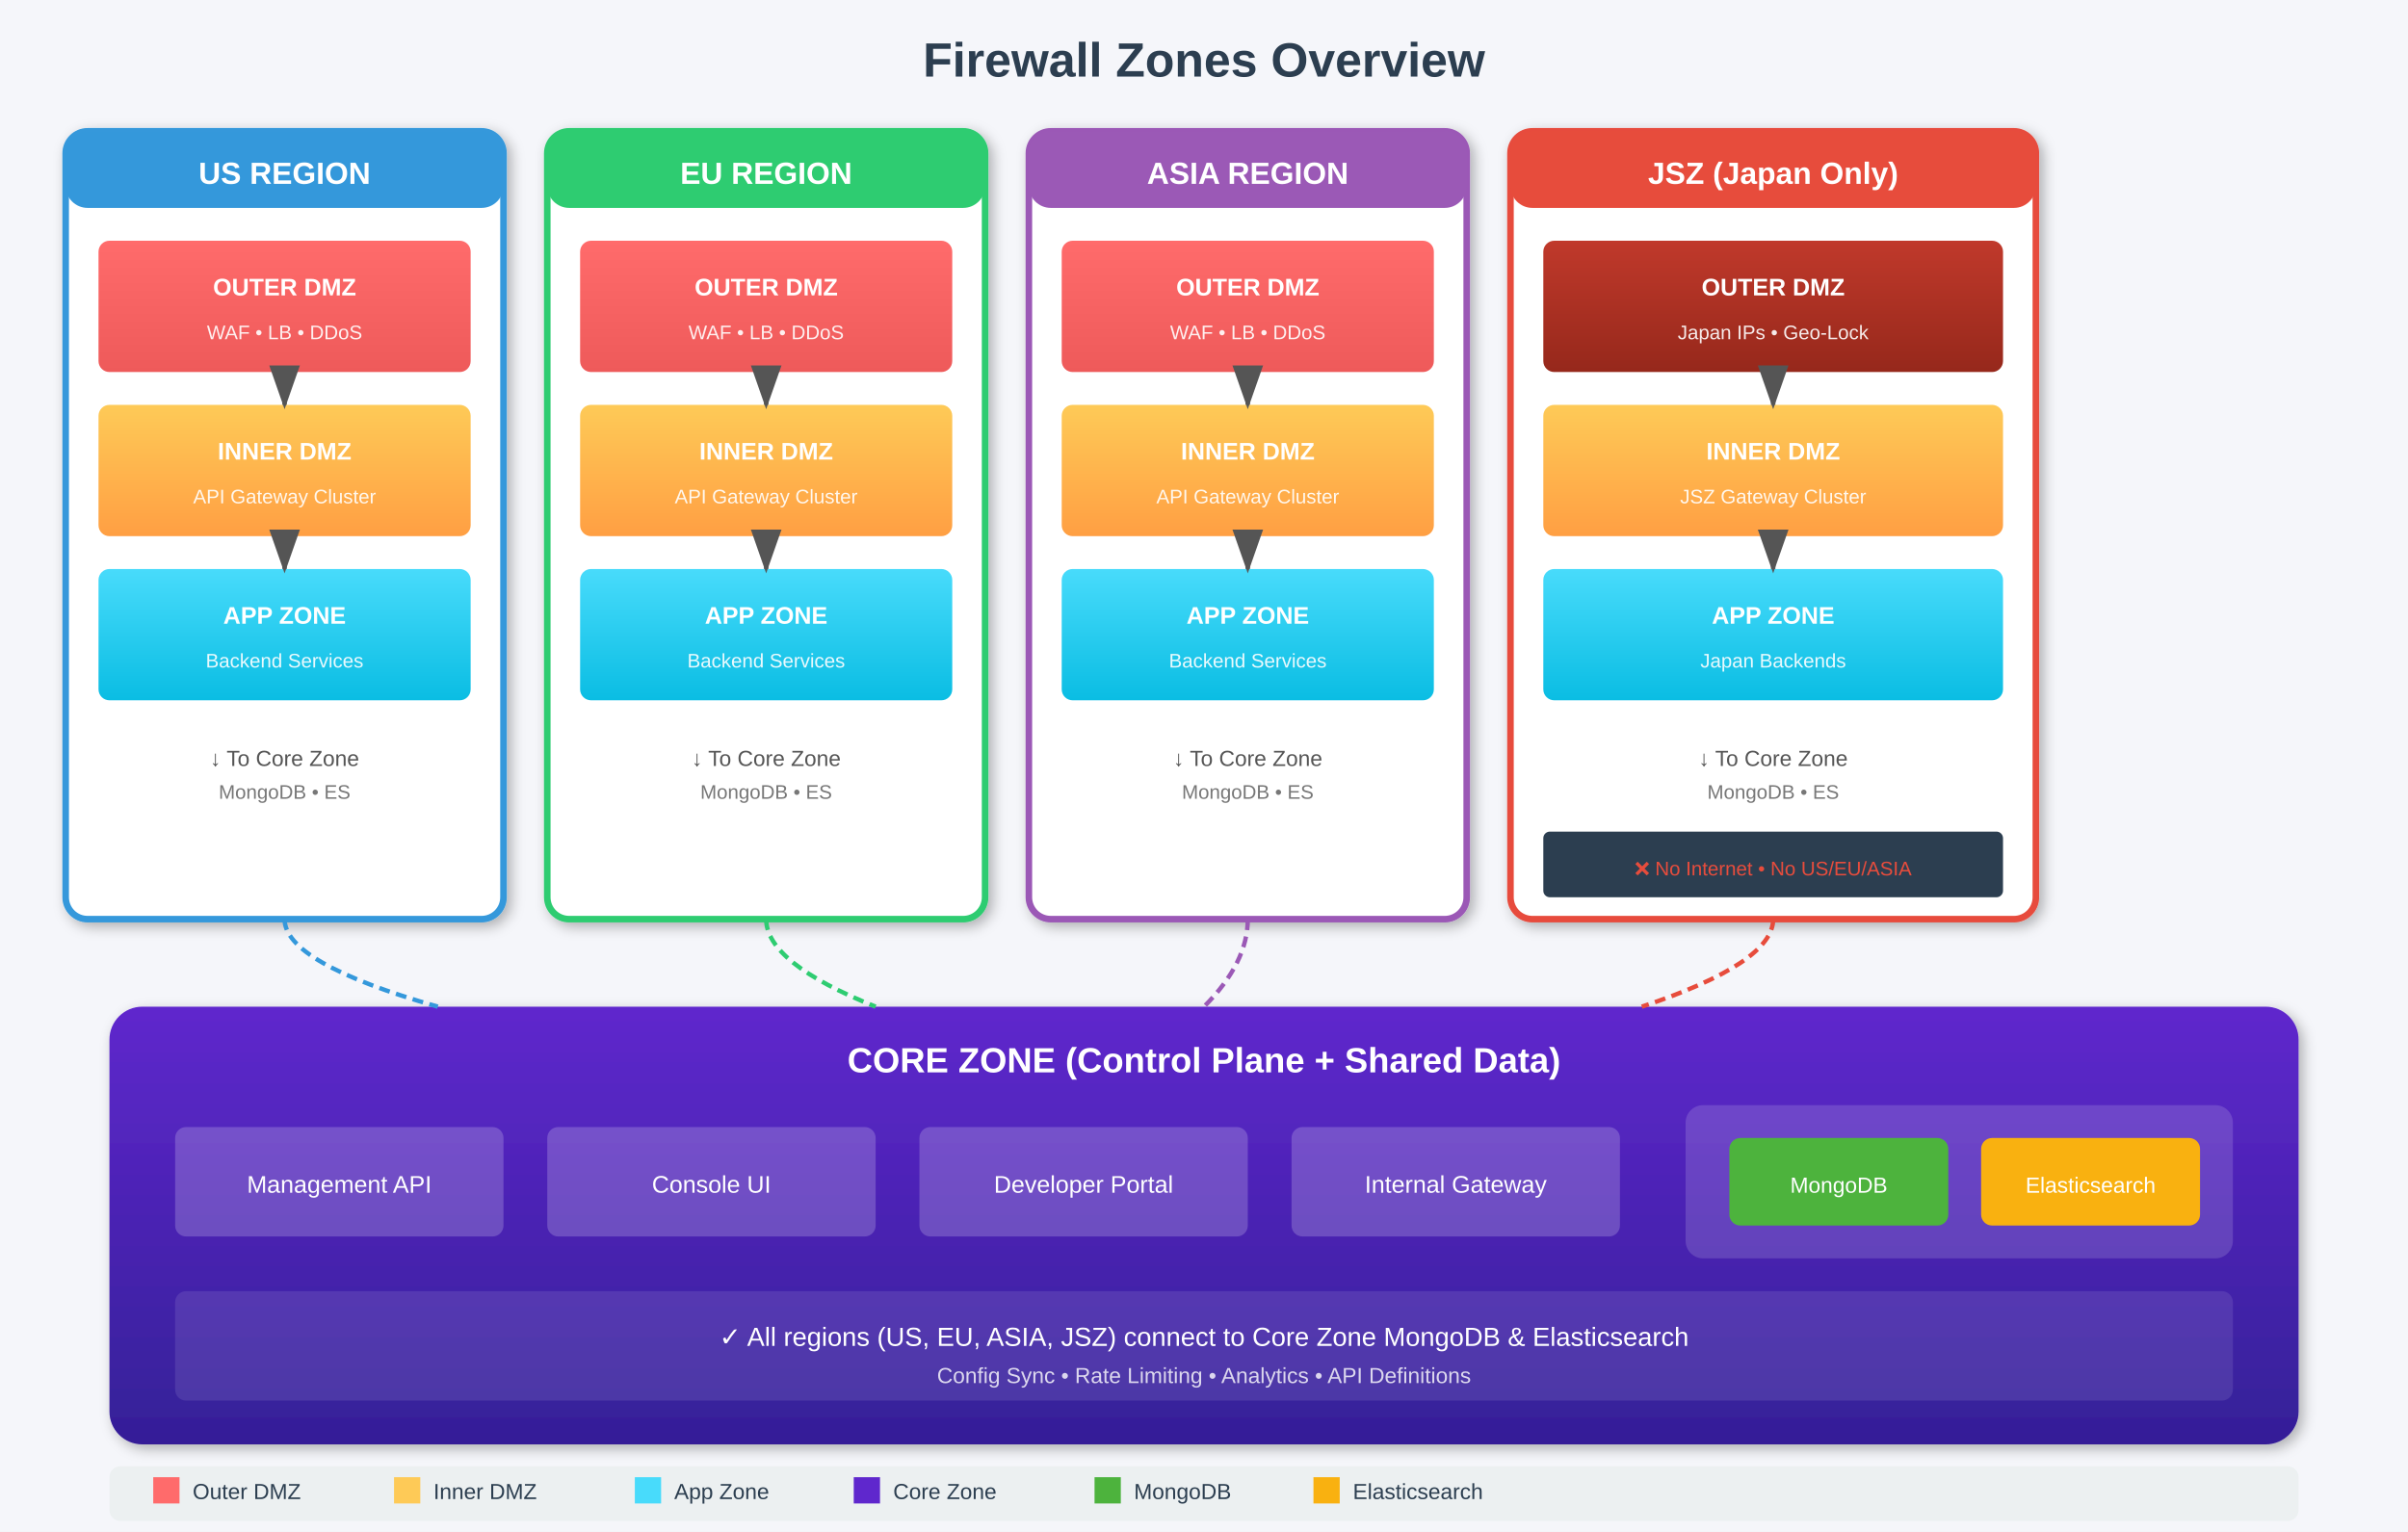
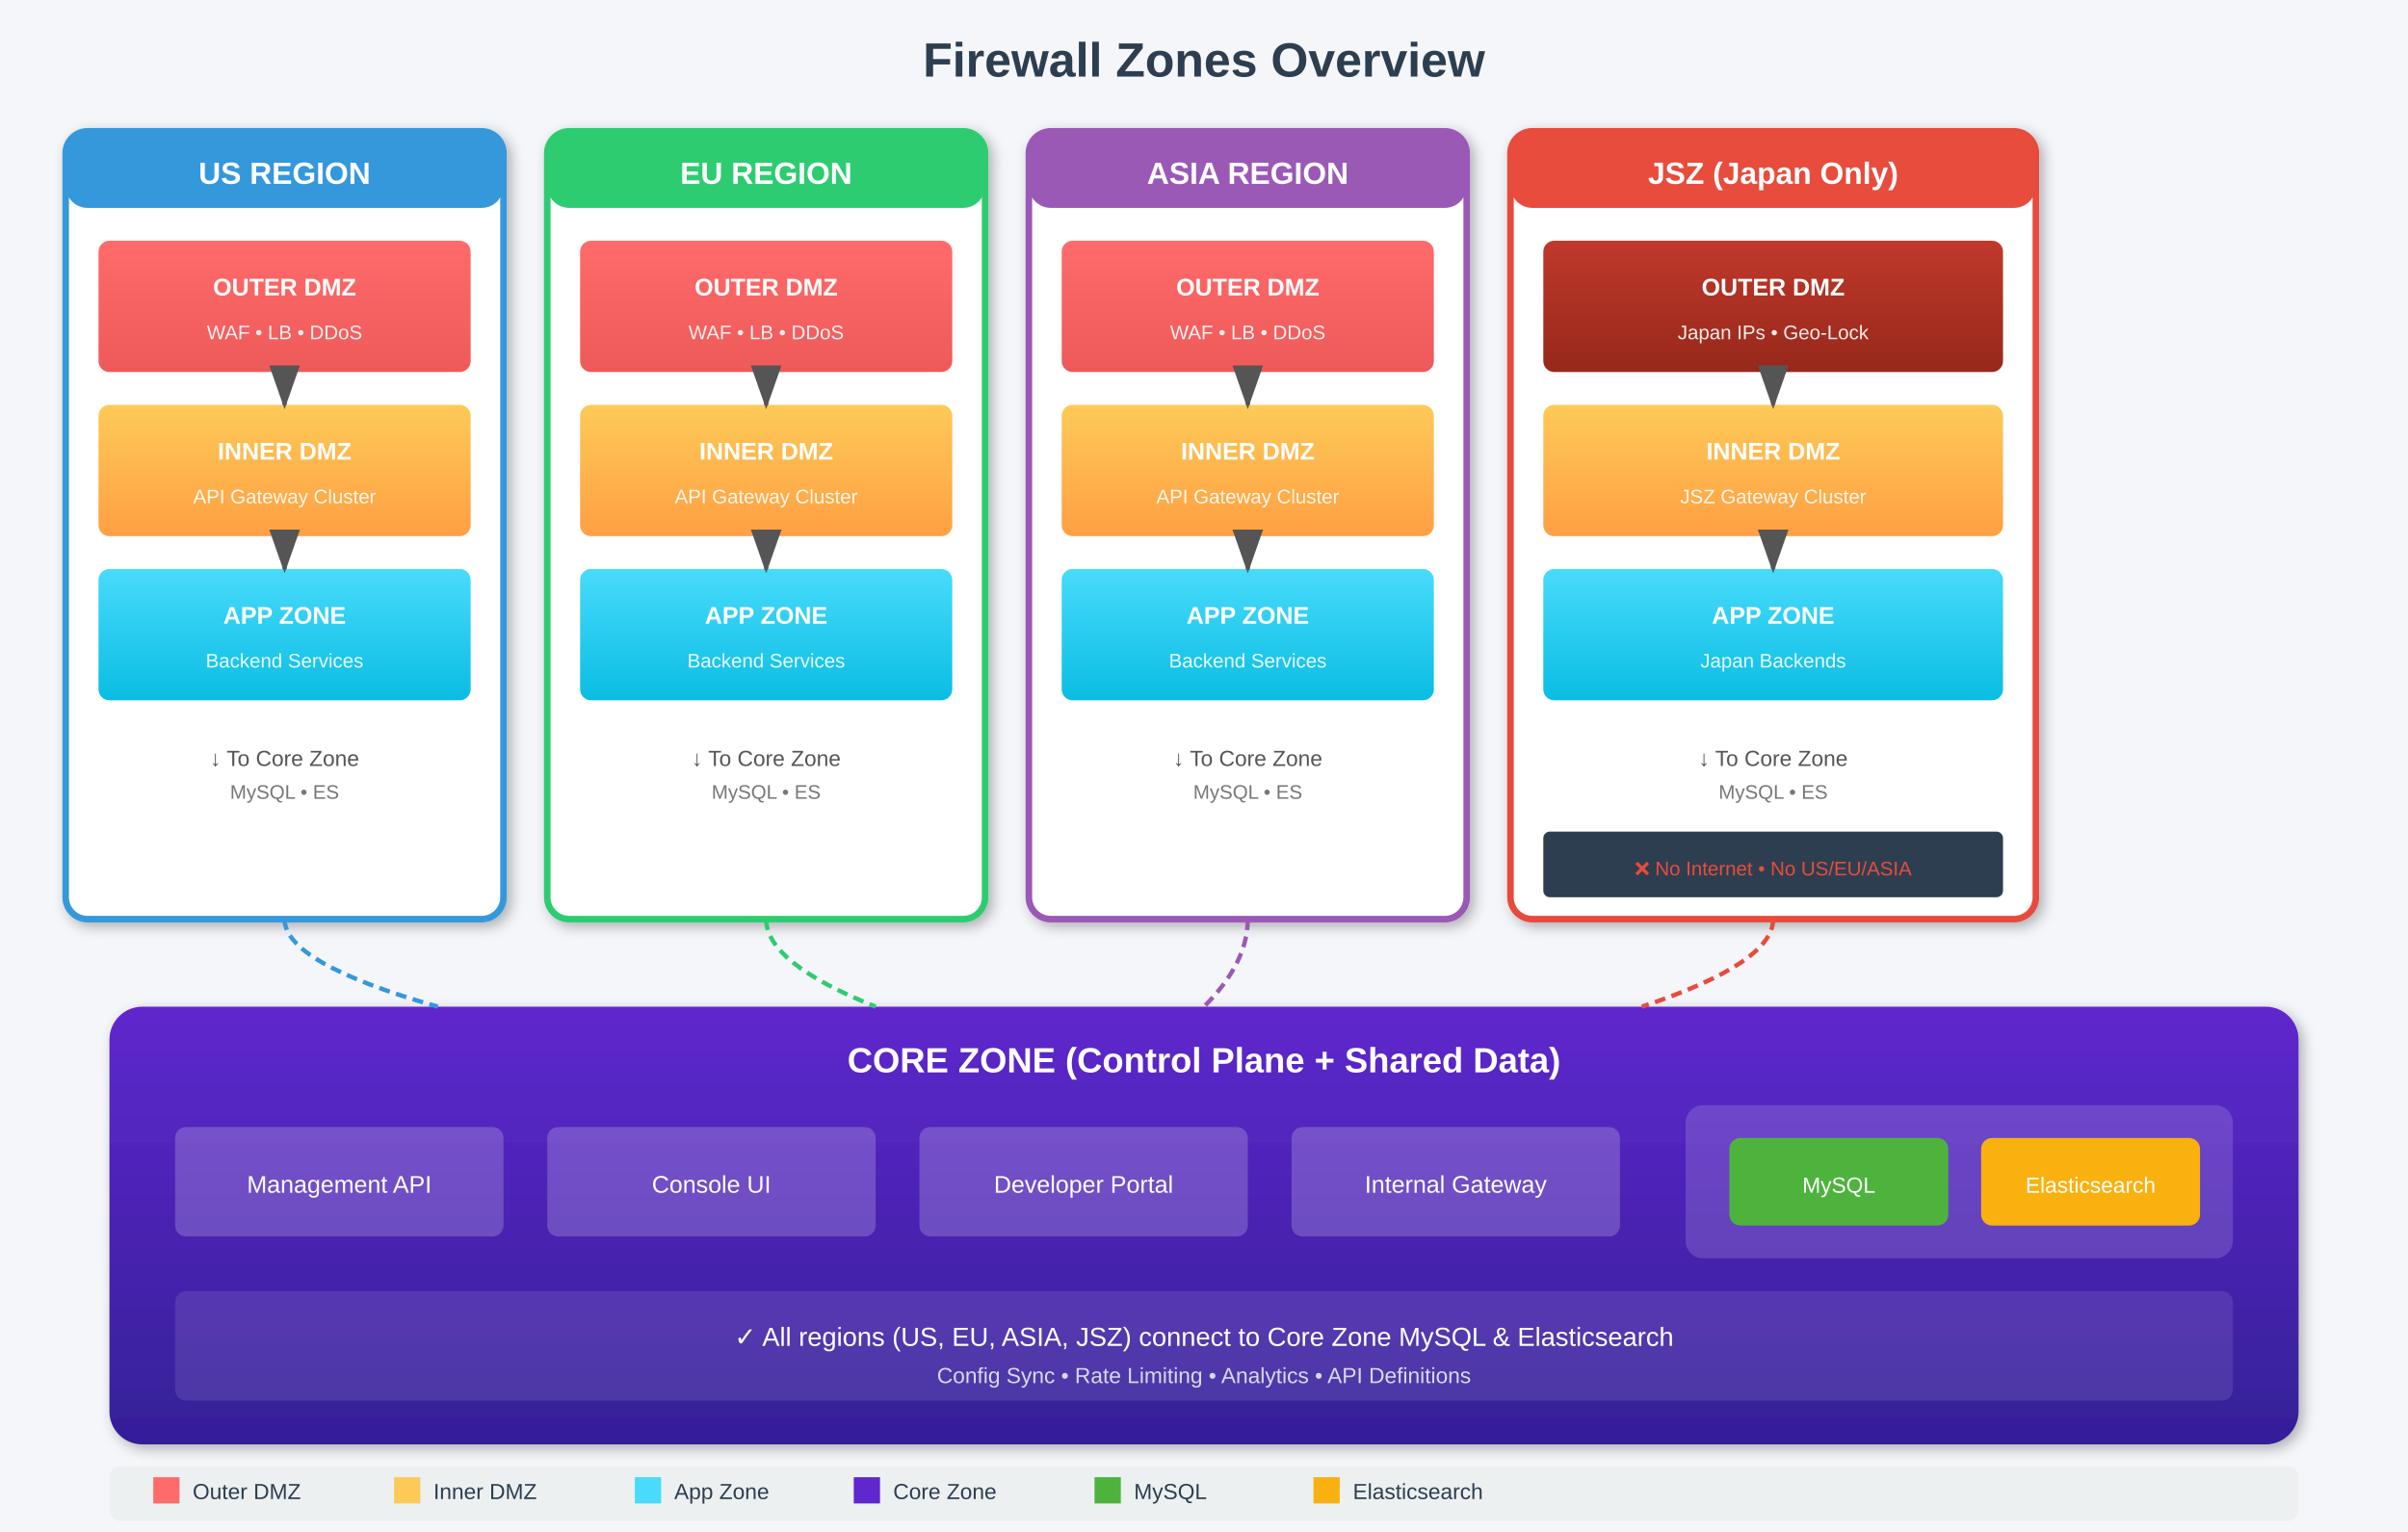
<svg xmlns="http://www.w3.org/2000/svg" viewBox="0 0 1100 700">
  <defs>
    <linearGradient id="bgGrad" x1="0%" y1="0%" x2="100%" y2="100%">
      <stop offset="0%" style="stop-color:#667eea;stop-opacity:0.1" />
      <stop offset="100%" style="stop-color:#764ba2;stop-opacity:0.1" />
    </linearGradient>
    <linearGradient id="outerDmzGrad" x1="0%" y1="0%" x2="0%" y2="100%">
      <stop offset="0%" style="stop-color:#ff6b6b;stop-opacity:1" />
      <stop offset="100%" style="stop-color:#ee5a5a;stop-opacity:1" />
    </linearGradient>
    <linearGradient id="innerDmzGrad" x1="0%" y1="0%" x2="0%" y2="100%">
      <stop offset="0%" style="stop-color:#feca57;stop-opacity:1" />
      <stop offset="100%" style="stop-color:#ff9f43;stop-opacity:1" />
    </linearGradient>
    <linearGradient id="appZoneGrad" x1="0%" y1="0%" x2="0%" y2="100%">
      <stop offset="0%" style="stop-color:#48dbfb;stop-opacity:1" />
      <stop offset="100%" style="stop-color:#0abde3;stop-opacity:1" />
    </linearGradient>
    <linearGradient id="coreZoneGrad" x1="0%" y1="0%" x2="0%" y2="100%">
      <stop offset="0%" style="stop-color:#5f27cd;stop-opacity:1" />
      <stop offset="100%" style="stop-color:#341f97;stop-opacity:1" />
    </linearGradient>
    <linearGradient id="jszOuterGrad" x1="0%" y1="0%" x2="0%" y2="100%">
      <stop offset="0%" style="stop-color:#c0392b;stop-opacity:1" />
      <stop offset="100%" style="stop-color:#96281b;stop-opacity:1" />
    </linearGradient>
    <filter id="dropShadow" x="-20%" y="-20%" width="140%" height="140%">
      <feDropShadow dx="2" dy="2" stdDeviation="3" flood-opacity="0.3" />
    </filter>
    <marker id="arrow" markerWidth="10" markerHeight="7" refX="9" refY="3.5" orient="auto">
      <polygon points="0 0, 10 3.5, 0 7" fill="#555" />
    </marker>
  </defs>
  <rect width="1100" height="700" fill="url(#bgGrad)" />
  <rect width="1100" height="700" fill="#f5f6fa" />
  <text x="550" y="35" text-anchor="middle" font-family="Arial, sans-serif" font-size="22" font-weight="bold" fill="#2c3e50">Firewall Zones Overview</text>
  <g transform="translate(30, 60)">
    <rect width="200" height="360" rx="10" fill="#fff" stroke="#3498db" stroke-width="3" filter="url(#dropShadow)" />
    <rect width="200" height="35" rx="10" fill="#3498db" />
    <text x="100" y="24" text-anchor="middle" font-family="Arial, sans-serif" font-size="14" font-weight="bold" fill="white">US REGION</text>
    <rect x="15" y="50" width="170" height="60" rx="5" fill="url(#outerDmzGrad)" />
    <text x="100" y="75" text-anchor="middle" font-family="Arial, sans-serif" font-size="11" font-weight="bold" fill="white">OUTER DMZ</text>
    <text x="100" y="95" text-anchor="middle" font-family="Arial, sans-serif" font-size="9" fill="rgba(255,255,255,0.9)">WAF • LB • DDoS</text>
    <rect x="15" y="125" width="170" height="60" rx="5" fill="url(#innerDmzGrad)" />
    <text x="100" y="150" text-anchor="middle" font-family="Arial, sans-serif" font-size="11" font-weight="bold" fill="white">INNER DMZ</text>
    <text x="100" y="170" text-anchor="middle" font-family="Arial, sans-serif" font-size="9" fill="rgba(255,255,255,0.9)">API Gateway Cluster</text>
    <rect x="15" y="200" width="170" height="60" rx="5" fill="url(#appZoneGrad)" />
    <text x="100" y="225" text-anchor="middle" font-family="Arial, sans-serif" font-size="11" font-weight="bold" fill="white">APP ZONE</text>
    <text x="100" y="245" text-anchor="middle" font-family="Arial, sans-serif" font-size="9" fill="rgba(255,255,255,0.9)">Backend Services</text>
    <line x1="100" y1="110" x2="100" y2="125" stroke="#555" stroke-width="2" marker-end="url(#arrow)" />
    <line x1="100" y1="185" x2="100" y2="200" stroke="#555" stroke-width="2" marker-end="url(#arrow)" />
    <text x="100" y="290" text-anchor="middle" font-family="Arial, sans-serif" font-size="10" fill="#555">↓ To Core Zone</text>
-     <text x="100" y="305" text-anchor="middle" font-family="Arial, sans-serif" font-size="9" fill="#777">MongoDB • ES</text>
+     <text x="100" y="305" text-anchor="middle" font-family="Arial, sans-serif" font-size="9" fill="#777">MySQL • ES</text>
  </g>
  <g transform="translate(250, 60)">
    <rect width="200" height="360" rx="10" fill="#fff" stroke="#2ecc71" stroke-width="3" filter="url(#dropShadow)" />
    <rect width="200" height="35" rx="10" fill="#2ecc71" />
    <text x="100" y="24" text-anchor="middle" font-family="Arial, sans-serif" font-size="14" font-weight="bold" fill="white">EU REGION</text>
    <rect x="15" y="50" width="170" height="60" rx="5" fill="url(#outerDmzGrad)" />
    <text x="100" y="75" text-anchor="middle" font-family="Arial, sans-serif" font-size="11" font-weight="bold" fill="white">OUTER DMZ</text>
    <text x="100" y="95" text-anchor="middle" font-family="Arial, sans-serif" font-size="9" fill="rgba(255,255,255,0.9)">WAF • LB • DDoS</text>
    <rect x="15" y="125" width="170" height="60" rx="5" fill="url(#innerDmzGrad)" />
    <text x="100" y="150" text-anchor="middle" font-family="Arial, sans-serif" font-size="11" font-weight="bold" fill="white">INNER DMZ</text>
    <text x="100" y="170" text-anchor="middle" font-family="Arial, sans-serif" font-size="9" fill="rgba(255,255,255,0.9)">API Gateway Cluster</text>
    <rect x="15" y="200" width="170" height="60" rx="5" fill="url(#appZoneGrad)" />
    <text x="100" y="225" text-anchor="middle" font-family="Arial, sans-serif" font-size="11" font-weight="bold" fill="white">APP ZONE</text>
    <text x="100" y="245" text-anchor="middle" font-family="Arial, sans-serif" font-size="9" fill="rgba(255,255,255,0.9)">Backend Services</text>
    <line x1="100" y1="110" x2="100" y2="125" stroke="#555" stroke-width="2" marker-end="url(#arrow)" />
    <line x1="100" y1="185" x2="100" y2="200" stroke="#555" stroke-width="2" marker-end="url(#arrow)" />
    <text x="100" y="290" text-anchor="middle" font-family="Arial, sans-serif" font-size="10" fill="#555">↓ To Core Zone</text>
-     <text x="100" y="305" text-anchor="middle" font-family="Arial, sans-serif" font-size="9" fill="#777">MongoDB • ES</text>
+     <text x="100" y="305" text-anchor="middle" font-family="Arial, sans-serif" font-size="9" fill="#777">MySQL • ES</text>
  </g>
  <g transform="translate(470, 60)">
    <rect width="200" height="360" rx="10" fill="#fff" stroke="#9b59b6" stroke-width="3" filter="url(#dropShadow)" />
    <rect width="200" height="35" rx="10" fill="#9b59b6" />
    <text x="100" y="24" text-anchor="middle" font-family="Arial, sans-serif" font-size="14" font-weight="bold" fill="white">ASIA REGION</text>
    <rect x="15" y="50" width="170" height="60" rx="5" fill="url(#outerDmzGrad)" />
    <text x="100" y="75" text-anchor="middle" font-family="Arial, sans-serif" font-size="11" font-weight="bold" fill="white">OUTER DMZ</text>
    <text x="100" y="95" text-anchor="middle" font-family="Arial, sans-serif" font-size="9" fill="rgba(255,255,255,0.9)">WAF • LB • DDoS</text>
    <rect x="15" y="125" width="170" height="60" rx="5" fill="url(#innerDmzGrad)" />
    <text x="100" y="150" text-anchor="middle" font-family="Arial, sans-serif" font-size="11" font-weight="bold" fill="white">INNER DMZ</text>
    <text x="100" y="170" text-anchor="middle" font-family="Arial, sans-serif" font-size="9" fill="rgba(255,255,255,0.9)">API Gateway Cluster</text>
    <rect x="15" y="200" width="170" height="60" rx="5" fill="url(#appZoneGrad)" />
    <text x="100" y="225" text-anchor="middle" font-family="Arial, sans-serif" font-size="11" font-weight="bold" fill="white">APP ZONE</text>
    <text x="100" y="245" text-anchor="middle" font-family="Arial, sans-serif" font-size="9" fill="rgba(255,255,255,0.9)">Backend Services</text>
    <line x1="100" y1="110" x2="100" y2="125" stroke="#555" stroke-width="2" marker-end="url(#arrow)" />
    <line x1="100" y1="185" x2="100" y2="200" stroke="#555" stroke-width="2" marker-end="url(#arrow)" />
    <text x="100" y="290" text-anchor="middle" font-family="Arial, sans-serif" font-size="10" fill="#555">↓ To Core Zone</text>
-     <text x="100" y="305" text-anchor="middle" font-family="Arial, sans-serif" font-size="9" fill="#777">MongoDB • ES</text>
+     <text x="100" y="305" text-anchor="middle" font-family="Arial, sans-serif" font-size="9" fill="#777">MySQL • ES</text>
  </g>
  <g transform="translate(690, 60)">
    <rect width="240" height="360" rx="10" fill="#fff" stroke="#e74c3c" stroke-width="3" filter="url(#dropShadow)" />
    <rect width="240" height="35" rx="10" fill="#e74c3c" />
    <text x="120" y="24" text-anchor="middle" font-family="Arial, sans-serif" font-size="14" font-weight="bold" fill="white">JSZ (Japan Only)</text>
    <rect x="15" y="50" width="210" height="60" rx="5" fill="url(#jszOuterGrad)" />
    <text x="120" y="75" text-anchor="middle" font-family="Arial, sans-serif" font-size="11" font-weight="bold" fill="white">OUTER DMZ</text>
    <text x="120" y="95" text-anchor="middle" font-family="Arial, sans-serif" font-size="9" fill="rgba(255,255,255,0.9)">Japan IPs • Geo-Lock</text>
    <rect x="15" y="125" width="210" height="60" rx="5" fill="url(#innerDmzGrad)" />
    <text x="120" y="150" text-anchor="middle" font-family="Arial, sans-serif" font-size="11" font-weight="bold" fill="white">INNER DMZ</text>
    <text x="120" y="170" text-anchor="middle" font-family="Arial, sans-serif" font-size="9" fill="rgba(255,255,255,0.9)">JSZ Gateway Cluster</text>
    <rect x="15" y="200" width="210" height="60" rx="5" fill="url(#appZoneGrad)" />
    <text x="120" y="225" text-anchor="middle" font-family="Arial, sans-serif" font-size="11" font-weight="bold" fill="white">APP ZONE</text>
    <text x="120" y="245" text-anchor="middle" font-family="Arial, sans-serif" font-size="9" fill="rgba(255,255,255,0.9)">Japan Backends</text>
    <line x1="120" y1="110" x2="120" y2="125" stroke="#555" stroke-width="2" marker-end="url(#arrow)" />
    <line x1="120" y1="185" x2="120" y2="200" stroke="#555" stroke-width="2" marker-end="url(#arrow)" />
    <text x="120" y="290" text-anchor="middle" font-family="Arial, sans-serif" font-size="10" fill="#555">↓ To Core Zone</text>
-     <text x="120" y="305" text-anchor="middle" font-family="Arial, sans-serif" font-size="9" fill="#777">MongoDB • ES</text>
+     <text x="120" y="305" text-anchor="middle" font-family="Arial, sans-serif" font-size="9" fill="#777">MySQL • ES</text>
    <rect x="15" y="320" width="210" height="30" rx="3" fill="#2c3e50" />
    <text x="120" y="340" text-anchor="middle" font-family="Arial, sans-serif" font-size="9" fill="#e74c3c">❌ No Internet • No US/EU/ASIA</text>
  </g>
  <g transform="translate(50, 460)">
    <rect width="1000" height="200" rx="15" fill="url(#coreZoneGrad)" filter="url(#dropShadow)" />
    <text x="500" y="30" text-anchor="middle" font-family="Arial, sans-serif" font-size="16" font-weight="bold" fill="white">CORE ZONE (Control Plane + Shared Data)</text>
    <rect x="30" y="55" width="150" height="50" rx="5" fill="rgba(255,255,255,0.2)" />
    <text x="105" y="85" text-anchor="middle" font-family="Arial, sans-serif" font-size="11" fill="white">Management API</text>
    <rect x="200" y="55" width="150" height="50" rx="5" fill="rgba(255,255,255,0.2)" />
    <text x="275" y="85" text-anchor="middle" font-family="Arial, sans-serif" font-size="11" fill="white">Console UI</text>
    <rect x="370" y="55" width="150" height="50" rx="5" fill="rgba(255,255,255,0.2)" />
    <text x="445" y="85" text-anchor="middle" font-family="Arial, sans-serif" font-size="11" fill="white">Developer Portal</text>
    <rect x="540" y="55" width="150" height="50" rx="5" fill="rgba(255,255,255,0.2)" />
    <text x="615" y="85" text-anchor="middle" font-family="Arial, sans-serif" font-size="11" fill="white">Internal Gateway</text>
    <rect x="720" y="45" width="250" height="70" rx="8" fill="rgba(255,255,255,0.15)" />
    <rect x="740" y="60" width="100" height="40" rx="5" fill="#4db33d" />
-     <text x="790" y="85" text-anchor="middle" font-family="Arial, sans-serif" font-size="10" fill="white">MongoDB</text>
+     <text x="790" y="85" text-anchor="middle" font-family="Arial, sans-serif" font-size="10" fill="white">MySQL</text>
    <rect x="855" y="60" width="100" height="40" rx="5" fill="#f9b110" />
    <text x="905" y="85" text-anchor="middle" font-family="Arial, sans-serif" font-size="10" fill="white">Elasticsearch</text>
    <rect x="30" y="130" width="940" height="50" rx="5" fill="rgba(255,255,255,0.1)" />
-     <text x="500" y="155" text-anchor="middle" font-family="Arial, sans-serif" font-size="12" fill="white">✓ All regions (US, EU, ASIA, JSZ) connect to Core Zone MongoDB &amp; Elasticsearch</text>
+     <text x="500" y="155" text-anchor="middle" font-family="Arial, sans-serif" font-size="12" fill="white">✓ All regions (US, EU, ASIA, JSZ) connect to Core Zone MySQL &amp; Elasticsearch</text>
    <text x="500" y="172" text-anchor="middle" font-family="Arial, sans-serif" font-size="10" fill="rgba(255,255,255,0.8)">Config Sync • Rate Limiting • Analytics • API Definitions</text>
  </g>
  <path d="M 130 420 Q 130 440 200 460" stroke="#3498db" stroke-width="2" fill="none" stroke-dasharray="5,3" />
  <path d="M 350 420 Q 350 440 400 460" stroke="#2ecc71" stroke-width="2" fill="none" stroke-dasharray="5,3" />
  <path d="M 570 420 Q 570 440 550 460" stroke="#9b59b6" stroke-width="2" fill="none" stroke-dasharray="5,3" />
  <path d="M 810 420 Q 810 440 750 460" stroke="#e74c3c" stroke-width="2" fill="none" stroke-dasharray="5,3" />
  <g transform="translate(50, 675)">
    <rect x="0" y="-5" width="1000" height="25" rx="5" fill="#ecf0f1" />
    <rect x="20" y="0" width="12" height="12" fill="#ff6b6b" />
    <text x="38" y="10" font-family="Arial, sans-serif" font-size="10" fill="#2c3e50">Outer DMZ</text>
    <rect x="130" y="0" width="12" height="12" fill="#feca57" />
    <text x="148" y="10" font-family="Arial, sans-serif" font-size="10" fill="#2c3e50">Inner DMZ</text>
    <rect x="240" y="0" width="12" height="12" fill="#48dbfb" />
    <text x="258" y="10" font-family="Arial, sans-serif" font-size="10" fill="#2c3e50">App Zone</text>
    <rect x="340" y="0" width="12" height="12" fill="#5f27cd" />
    <text x="358" y="10" font-family="Arial, sans-serif" font-size="10" fill="#2c3e50">Core Zone</text>
    <rect x="450" y="0" width="12" height="12" fill="#4db33d" />
-     <text x="468" y="10" font-family="Arial, sans-serif" font-size="10" fill="#2c3e50">MongoDB</text>
+     <text x="468" y="10" font-family="Arial, sans-serif" font-size="10" fill="#2c3e50">MySQL</text>
    <rect x="550" y="0" width="12" height="12" fill="#f9b110" />
    <text x="568" y="10" font-family="Arial, sans-serif" font-size="10" fill="#2c3e50">Elasticsearch</text>
  </g>
</svg>
